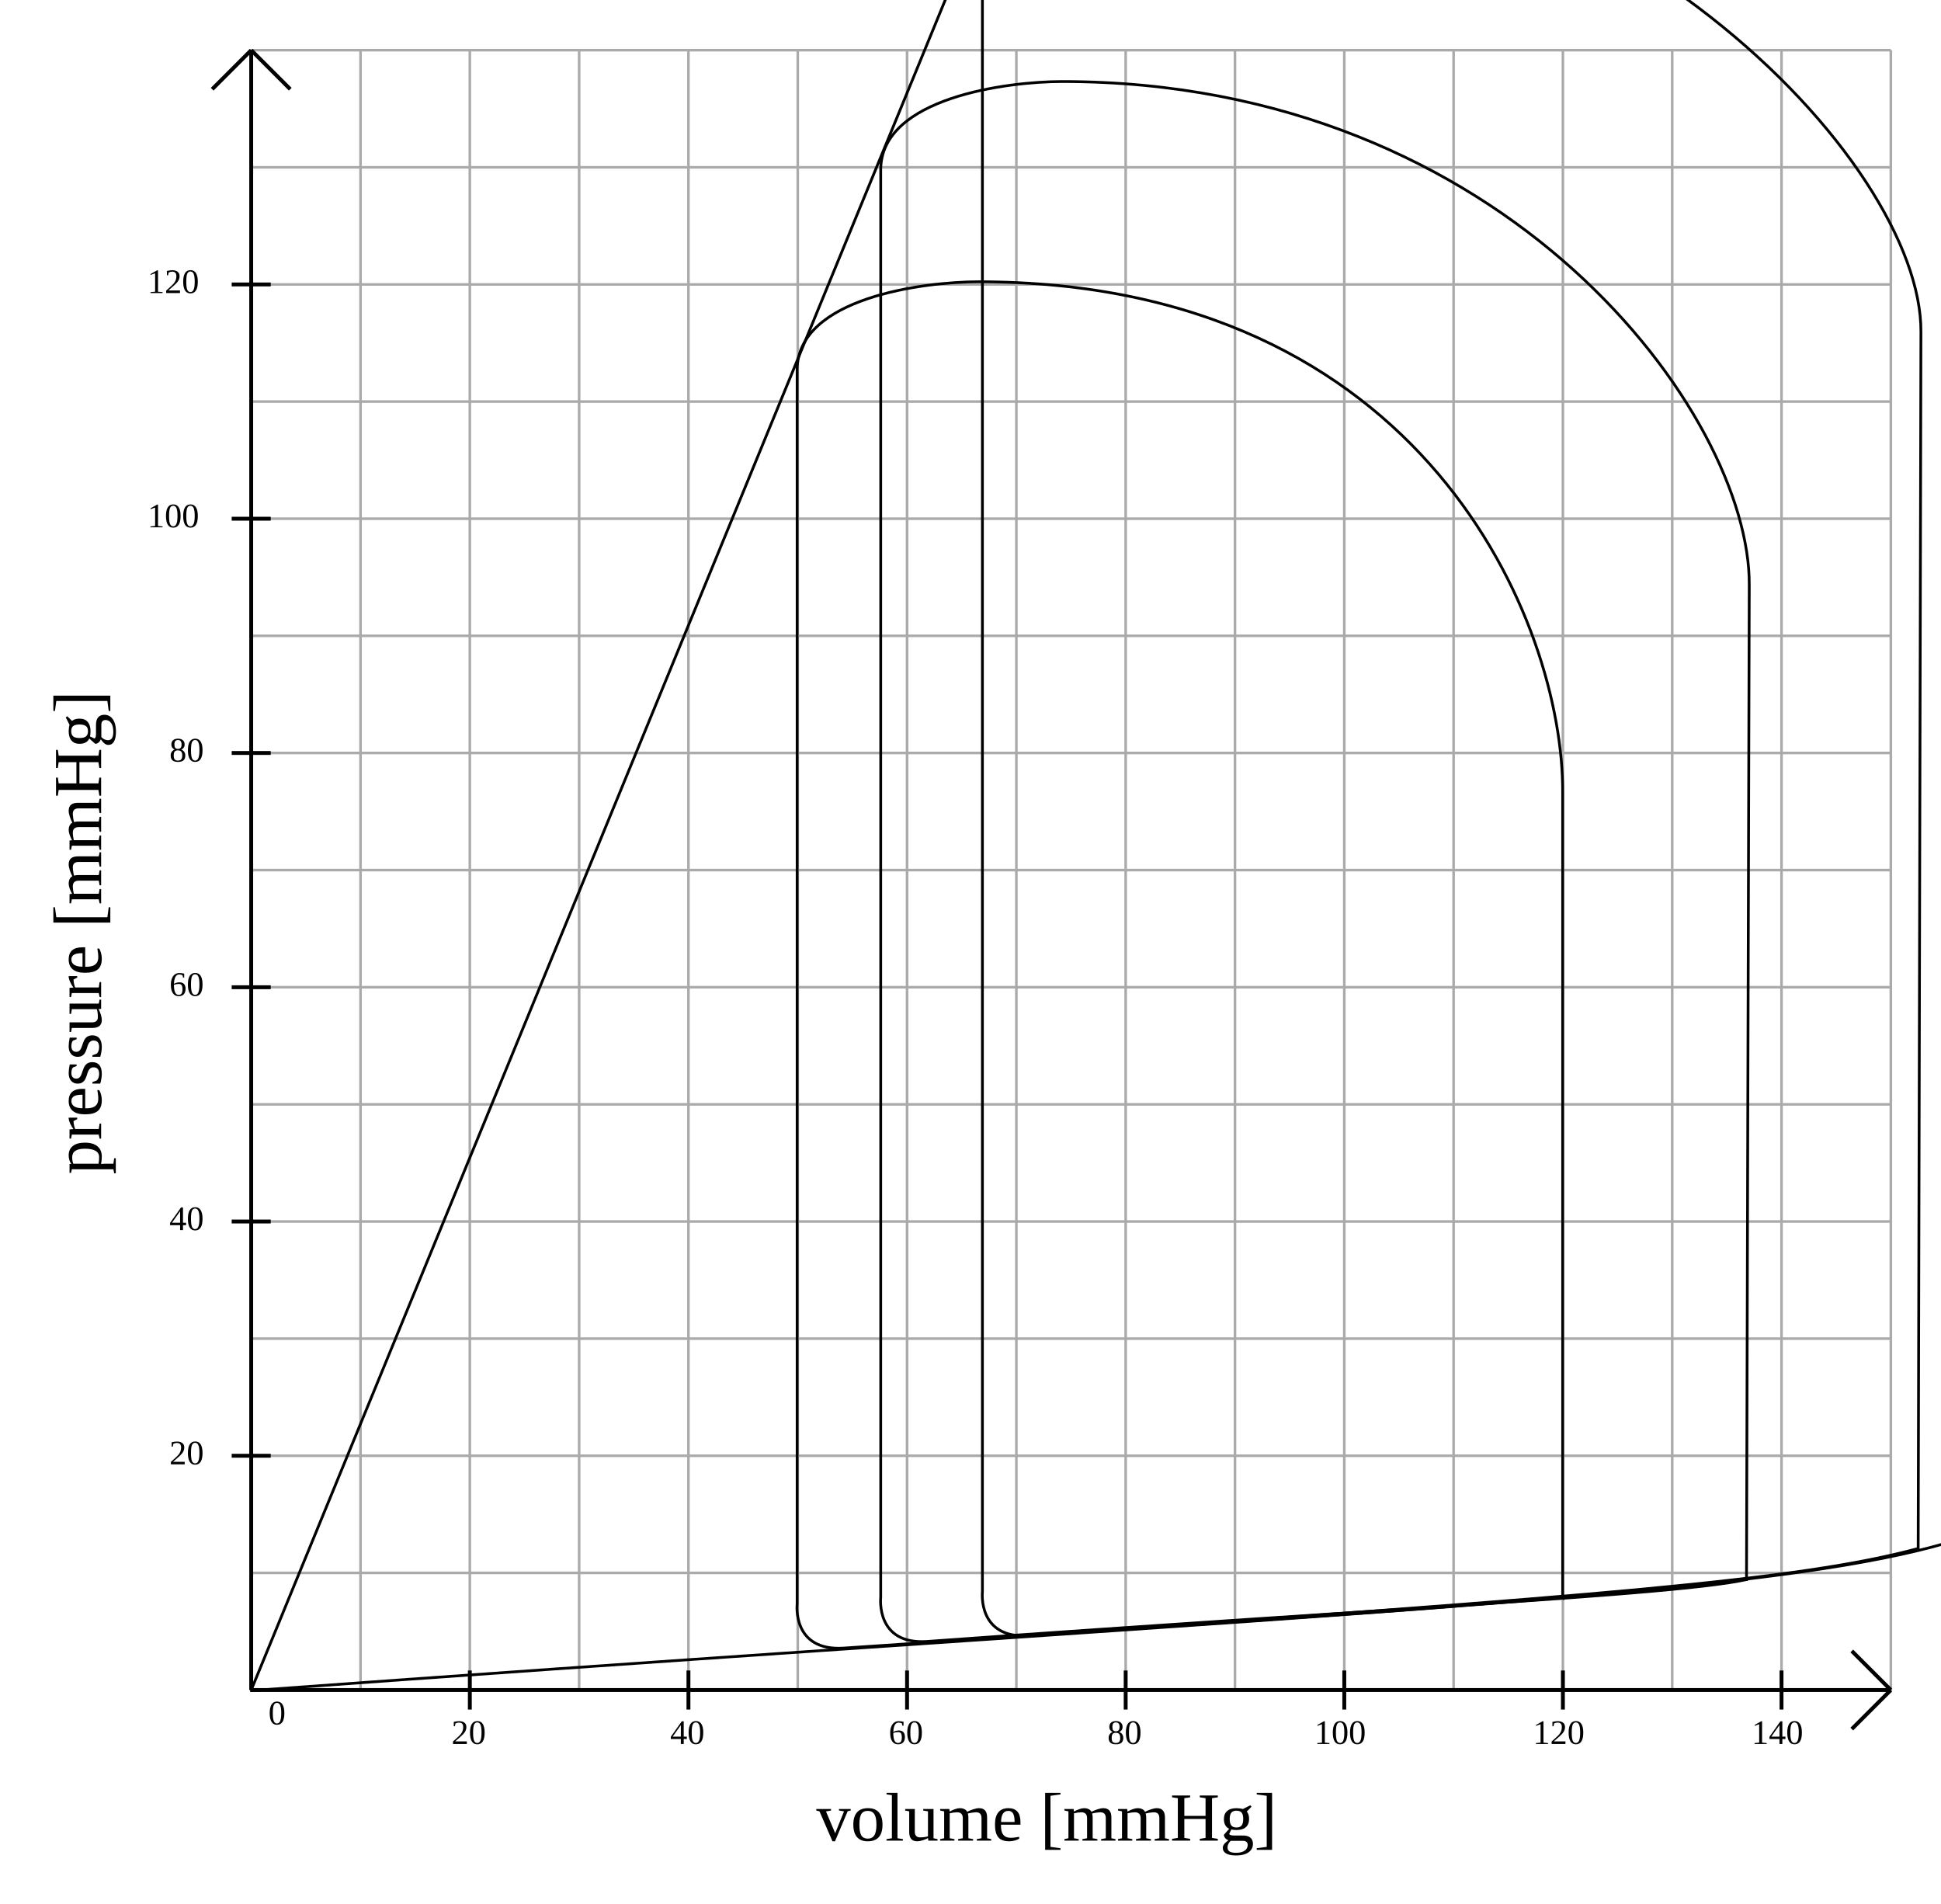
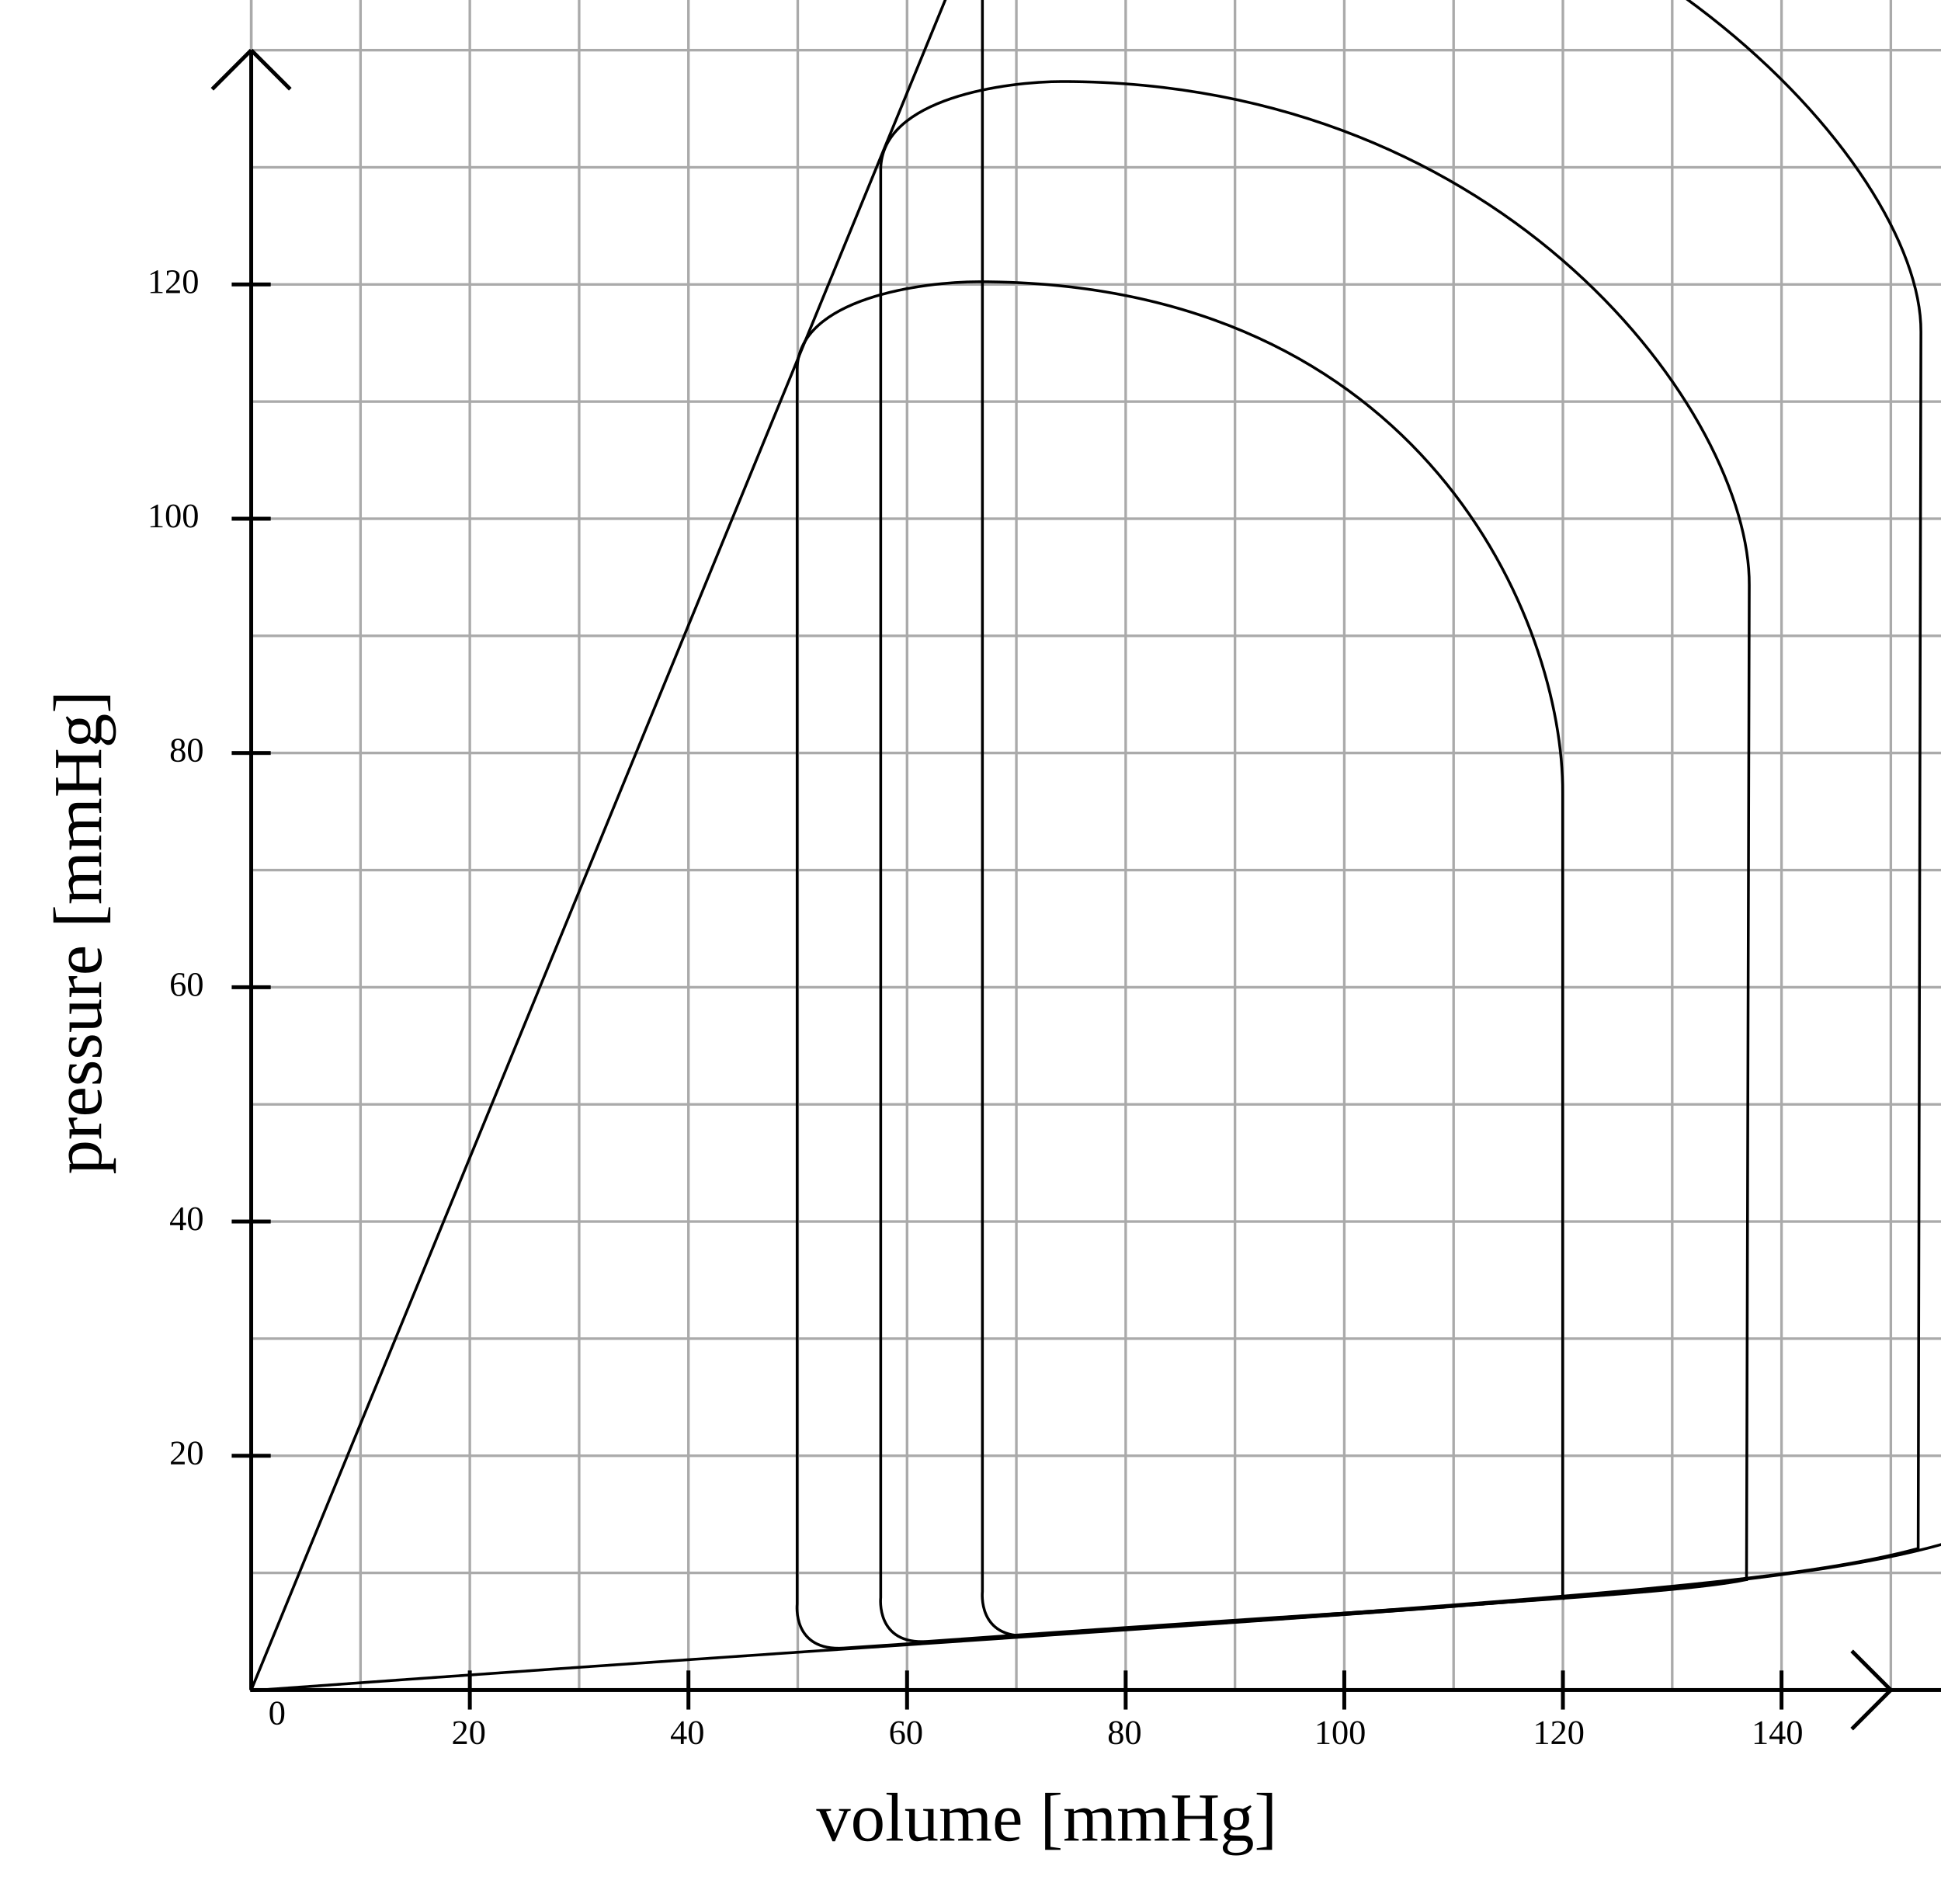
<svg xmlns="http://www.w3.org/2000/svg" width="198.88mm" height="195.036mm" viewBox="-35.433 -35.433 704.692 691.074" version="1.1" id="svg4968">
  <defs id="defs5108" />
  <g id="layer1">
    <g id="g5654">
-       <line id="line4970" style="opacity:1;stroke:#aaaaaa;stroke-width:0.937" y2="578.057" x2="55.77" y1="-17.219" x1="55.77" />
-       <line id="line4972" style="opacity:1;stroke:#aaaaaa;stroke-width:0.937" y2="578.057" x2="95.455" y1="-17.219" x1="95.455" />
-       <line id="line4974" style="opacity:1;stroke:#aaaaaa;stroke-width:0.937" y2="578.057" x2="135.14" y1="-17.219" x1="135.14" />
-       <line id="line4976" style="opacity:1;stroke:#aaaaaa;stroke-width:0.937" y2="578.057" x2="174.825" y1="-17.219" x1="174.825" />
-       <line id="line4978" style="opacity:1;stroke:#aaaaaa;stroke-width:0.937" y2="578.057" x2="214.51" y1="-17.219" x1="214.51" />
-       <line id="line4980" style="opacity:1;stroke:#aaaaaa;stroke-width:0.937" y2="578.057" x2="254.195" y1="-17.219" x1="254.195" />
-       <line id="line4982" style="opacity:1;stroke:#aaaaaa;stroke-width:0.937" y2="578.057" x2="293.88" y1="-17.219" x1="293.88" />
-       <line id="line4984" style="opacity:1;stroke:#aaaaaa;stroke-width:0.937" y2="578.057" x2="333.565" y1="-17.219" x1="333.565" />
-       <line id="line4986" style="opacity:1;stroke:#aaaaaa;stroke-width:0.937" y2="578.057" x2="373.25" y1="-17.219" x1="373.25" />
-       <line id="line4988" style="opacity:1;stroke:#aaaaaa;stroke-width:0.937" y2="578.057" x2="412.935" y1="-17.219" x1="412.935" />
-       <line id="line4990" style="opacity:1;stroke:#aaaaaa;stroke-width:0.937" y2="578.057" x2="452.62" y1="-17.219" x1="452.62" />
-       <line id="line4992" style="opacity:1;stroke:#aaaaaa;stroke-width:0.937" y2="578.057" x2="492.305" y1="-17.219" x1="492.305" />
-       <line id="line4994" style="opacity:1;stroke:#aaaaaa;stroke-width:0.937" y2="578.057" x2="531.99" y1="-17.219" x1="531.99" />
-       <line id="line4996" style="opacity:1;stroke:#aaaaaa;stroke-width:0.937" y2="578.057" x2="571.676" y1="-17.219" x1="571.676" />
-       <line id="line4998" style="opacity:1;stroke:#aaaaaa;stroke-width:0.937" y2="578.057" x2="611.361" y1="-17.219" x1="611.361" />
-       <line id="line5000" style="opacity:1;stroke:#aaaaaa;stroke-width:0.937" y2="578.057" x2="651.046" y1="-17.219" x1="651.046" />
-       <line id="line5002" style="opacity:1;stroke:#aaaaaa;stroke-width:0.937" y2="578.057" x2="55.77" y1="-17.219" x1="55.77" />
-       <line id="line5004" style="opacity:1;stroke:#aaaaaa;stroke-width:0.937" y2="578.057" x2="651.046" y1="578.057" x1="55.77" />
-       <line id="line5006" style="opacity:1;stroke:#aaaaaa;stroke-width:0.937" y2="578.057" x2="651.046" y1="578.057" x1="55.77" />
-       <line id="line5008" style="opacity:1;stroke:#aaaaaa;stroke-width:0.937" y2="535.537" x2="651.046" y1="535.537" x1="55.77" />
-       <line id="line5010" style="opacity:1;stroke:#aaaaaa;stroke-width:0.937" y2="493.017" x2="651.046" y1="493.017" x1="55.77" />
-       <line id="line5012" style="opacity:1;stroke:#aaaaaa;stroke-width:0.937" y2="450.498" x2="651.046" y1="450.498" x1="55.77" />
-       <line id="line5014" style="opacity:1;stroke:#aaaaaa;stroke-width:0.937" y2="407.978" x2="651.046" y1="407.978" x1="55.77" />
-       <line id="line5016" style="opacity:1;stroke:#aaaaaa;stroke-width:0.937" y2="365.458" x2="651.046" y1="365.458" x1="55.77" />
-       <line id="line5018" style="opacity:1;stroke:#aaaaaa;stroke-width:0.937" y2="322.938" x2="651.046" y1="322.938" x1="55.77" />
-       <line id="line5020" style="opacity:1;stroke:#aaaaaa;stroke-width:0.937" y2="280.419" x2="651.046" y1="280.419" x1="55.77" />
-       <line id="line5022" style="opacity:1;stroke:#aaaaaa;stroke-width:0.937" y2="237.899" x2="651.046" y1="237.899" x1="55.77" />
-       <line id="line5024" style="opacity:1;stroke:#aaaaaa;stroke-width:0.937" y2="195.379" x2="651.046" y1="195.379" x1="55.77" />
-       <line id="line5026" style="opacity:1;stroke:#aaaaaa;stroke-width:0.937" y2="152.86" x2="651.046" y1="152.86" x1="55.77" />
-       <line id="line5028" style="opacity:1;stroke:#aaaaaa;stroke-width:0.937" y2="110.34" x2="651.046" y1="110.34" x1="55.77" />
-       <line id="line5030" style="opacity:1;stroke:#aaaaaa;stroke-width:0.937" y2="67.82" x2="651.046" y1="67.82" x1="55.77" />
-       <line id="line5032" style="opacity:1;stroke:#aaaaaa;stroke-width:0.937" y2="25.301" x2="651.046" y1="25.301" x1="55.77" />
-       <line id="line5034" style="opacity:1;stroke:#aaaaaa;stroke-width:0.937" y2="-17.219" x2="651.046" y1="-17.219" x1="55.77" />
-       <line id="line5036" style="opacity:1;stroke:#000000;stroke-width:1.406" y2="578.057" x2="651.046" y1="578.057" x1="55.77" />
+       <line id="line4970" style="opacity:1;stroke:#aaaaaa;stroke-width:0.937" y2="578.057" x2="55.77" y1="-144.778" x1="55.77" />
+       <line id="line4972" style="opacity:1;stroke:#aaaaaa;stroke-width:0.937" y2="578.057" x2="95.455" y1="-144.778" x1="95.455" />
+       <line id="line4974" style="opacity:1;stroke:#aaaaaa;stroke-width:0.937" y2="578.057" x2="135.14" y1="-144.778" x1="135.14" />
+       <line id="line4976" style="opacity:1;stroke:#aaaaaa;stroke-width:0.937" y2="578.057" x2="174.825" y1="-144.778" x1="174.825" />
+       <line id="line4978" style="opacity:1;stroke:#aaaaaa;stroke-width:0.937" y2="578.057" x2="214.51" y1="-144.778" x1="214.51" />
+       <line id="line4980" style="opacity:1;stroke:#aaaaaa;stroke-width:0.937" y2="578.057" x2="254.195" y1="-144.778" x1="254.195" />
+       <line id="line4982" style="opacity:1;stroke:#aaaaaa;stroke-width:0.937" y2="578.057" x2="293.88" y1="-144.778" x1="293.88" />
+       <line id="line4984" style="opacity:1;stroke:#aaaaaa;stroke-width:0.937" y2="578.057" x2="333.565" y1="-144.778" x1="333.565" />
+       <line id="line4986" style="opacity:1;stroke:#aaaaaa;stroke-width:0.937" y2="578.057" x2="373.25" y1="-144.778" x1="373.25" />
+       <line id="line4988" style="opacity:1;stroke:#aaaaaa;stroke-width:0.937" y2="578.057" x2="412.935" y1="-144.778" x1="412.935" />
+       <line id="line4990" style="opacity:1;stroke:#aaaaaa;stroke-width:0.937" y2="578.057" x2="452.62" y1="-144.778" x1="452.62" />
+       <line id="line4992" style="opacity:1;stroke:#aaaaaa;stroke-width:0.937" y2="578.057" x2="492.305" y1="-144.778" x1="492.305" />
+       <line id="line4994" style="opacity:1;stroke:#aaaaaa;stroke-width:0.937" y2="578.057" x2="531.99" y1="-144.778" x1="531.99" />
+       <line id="line4996" style="opacity:1;stroke:#aaaaaa;stroke-width:0.937" y2="578.057" x2="571.676" y1="-144.778" x1="571.676" />
+       <line id="line4998" style="opacity:1;stroke:#aaaaaa;stroke-width:0.937" y2="578.057" x2="611.361" y1="-144.778" x1="611.361" />
+       <line id="line5000" style="opacity:1;stroke:#aaaaaa;stroke-width:0.937" y2="578.057" x2="651.046" y1="-144.778" x1="651.046" />
+       <line id="line5002" style="opacity:1;stroke:#aaaaaa;stroke-width:0.937" y2="578.057" x2="55.77" y1="-144.778" x1="55.77" />
+       <line id="line5004" style="opacity:1;stroke:#aaaaaa;stroke-width:0.937" y2="578.057" x2="730.416" y1="578.057" x1="55.77" />
+       <line id="line5006" style="opacity:1;stroke:#aaaaaa;stroke-width:0.937" y2="578.057" x2="730.416" y1="578.057" x1="55.77" />
+       <line id="line5008" style="opacity:1;stroke:#aaaaaa;stroke-width:0.937" y2="535.537" x2="730.416" y1="535.537" x1="55.77" />
+       <line id="line5010" style="opacity:1;stroke:#aaaaaa;stroke-width:0.937" y2="493.017" x2="730.416" y1="493.017" x1="55.77" />
+       <line id="line5012" style="opacity:1;stroke:#aaaaaa;stroke-width:0.937" y2="450.498" x2="730.416" y1="450.498" x1="55.77" />
+       <line id="line5014" style="opacity:1;stroke:#aaaaaa;stroke-width:0.937" y2="407.978" x2="730.416" y1="407.978" x1="55.77" />
+       <line id="line5016" style="opacity:1;stroke:#aaaaaa;stroke-width:0.937" y2="365.458" x2="730.416" y1="365.458" x1="55.77" />
+       <line id="line5018" style="opacity:1;stroke:#aaaaaa;stroke-width:0.937" y2="322.938" x2="730.416" y1="322.938" x1="55.77" />
+       <line id="line5020" style="opacity:1;stroke:#aaaaaa;stroke-width:0.937" y2="280.419" x2="730.416" y1="280.419" x1="55.77" />
+       <line id="line5022" style="opacity:1;stroke:#aaaaaa;stroke-width:0.937" y2="237.899" x2="730.416" y1="237.899" x1="55.77" />
+       <line id="line5024" style="opacity:1;stroke:#aaaaaa;stroke-width:0.937" y2="195.379" x2="730.416" y1="195.379" x1="55.77" />
+       <line id="line5026" style="opacity:1;stroke:#aaaaaa;stroke-width:0.937" y2="152.86" x2="730.416" y1="152.86" x1="55.77" />
+       <line id="line5028" style="opacity:1;stroke:#aaaaaa;stroke-width:0.937" y2="110.34" x2="730.416" y1="110.34" x1="55.77" />
+       <line id="line5030" style="opacity:1;stroke:#aaaaaa;stroke-width:0.937" y2="67.82" x2="730.416" y1="67.82" x1="55.77" />
+       <line id="line5032" style="opacity:1;stroke:#aaaaaa;stroke-width:0.937" y2="25.301" x2="730.416" y1="25.301" x1="55.77" />
+       <line id="line5034" style="opacity:1;stroke:#aaaaaa;stroke-width:0.937" y2="-17.219" x2="730.416" y1="-17.219" x1="55.77" />
+       <line id="line5036" style="opacity:1;stroke:#000000;stroke-width:1.406" y2="578.057" x2="730.416" y1="578.057" x1="55.77" />
      <line id="line5038" style="opacity:1;stroke:#000000;stroke-width:1.406" y2="592.23" x2="636.872" y1="578.057" x1="651.046" />
      <line id="line5040" style="opacity:1;stroke:#000000;stroke-width:1.406" y2="563.883" x2="636.872" y1="578.057" x1="651.046" />
      <text id="text5042" style="font-size:25px;fill:#000000" y="632.724" x="260.917">volume [mmHg]</text>
      <line id="line5044" style="opacity:1;stroke:#000000;stroke-width:1.406" y2="570.97" x2="135.14" y1="585.143" x1="135.14" />
      <text id="text5046" style="font-size:12.5px;fill:#000000" y="597.643" x="128.486">20</text>
      <line id="line5048" style="opacity:1;stroke:#000000;stroke-width:1.406" y2="570.97" x2="214.51" y1="585.143" x1="214.51" />
      <text id="text5050" style="font-size:12.5px;fill:#000000" y="597.643" x="207.856">40</text>
      <line id="line5052" style="opacity:1;stroke:#000000;stroke-width:1.406" y2="570.97" x2="293.88" y1="585.143" x1="293.88" />
      <text id="text5054" style="font-size:12.5px;fill:#000000" y="597.643" x="287.226">60</text>
      <line id="line5056" style="opacity:1;stroke:#000000;stroke-width:1.406" y2="570.97" x2="373.25" y1="585.143" x1="373.25" />
      <text id="text5058" style="font-size:12.5px;fill:#000000" y="597.643" x="366.596">80</text>
      <line id="line5060" style="opacity:1;stroke:#000000;stroke-width:1.406" y2="570.97" x2="452.62" y1="585.143" x1="452.62" />
      <text id="text5062" style="font-size:12.5px;fill:#000000" y="597.643" x="441.732">100</text>
      <line id="line5064" style="opacity:1;stroke:#000000;stroke-width:1.406" y2="570.97" x2="531.99" y1="585.143" x1="531.99" />
      <text id="text5066" style="font-size:12.5px;fill:#000000" y="597.643" x="521.102">120</text>
      <line id="line5068" style="opacity:1;stroke:#000000;stroke-width:1.406" y2="570.97" x2="611.361" y1="585.143" x1="611.361" />
      <text id="text5070" style="font-size:12.5px;fill:#000000" y="597.643" x="600.473">140</text>
      <line id="line5072" style="opacity:1;stroke:#000000;stroke-width:1.406" y2="-17.219" x2="55.77" y1="578.057" x1="55.77" />
      <line id="line5074" style="opacity:1;stroke:#000000;stroke-width:1.406" y2="-3.046" x2="69.943" y1="-17.219" x1="55.77" />
      <line id="line5076" style="opacity:1;stroke:#000000;stroke-width:1.406" y2="-3.046" x2="41.597" y1="-17.219" x1="55.77" />
      <text transform="matrix(0,-1,1,0,0,0)" id="text5078" style="font-size:25px;fill:#000000" y="1.278" x="-390.885">pressure [mmHg]</text>
      <line id="line5080" style="opacity:1;stroke:#000000;stroke-width:1.406" y2="67.82" x2="48.683" y1="67.82" x1="62.857" />
      <text id="text5082" style="font-size:12.5px;fill:#000000" y="70.945" x="18.102">120</text>
      <line id="line5084" style="opacity:1;stroke:#000000;stroke-width:1.406" y2="152.86" x2="48.683" y1="152.86" x1="62.857" />
      <text id="text5086" style="font-size:12.5px;fill:#000000" y="155.985" x="18.102">100</text>
      <line id="line5088" style="opacity:1;stroke:#000000;stroke-width:1.406" y2="237.899" x2="48.683" y1="237.899" x1="62.857" />
      <text id="text5090" style="font-size:12.5px;fill:#000000" y="241.024" x="26.061">80</text>
      <line id="line5092" style="opacity:1;stroke:#000000;stroke-width:1.406" y2="322.939" x2="48.683" y1="322.939" x1="62.857" />
      <text id="text5094" style="font-size:12.5px;fill:#000000" y="326.064" x="26.061">60</text>
      <line id="line5096" style="opacity:1;stroke:#000000;stroke-width:1.406" y2="407.978" x2="48.683" y1="407.978" x1="62.857" />
      <text id="text5098" style="font-size:12.5px;fill:#000000" y="411.103" x="26.061">40</text>
      <line id="line5100" style="opacity:1;stroke:#000000;stroke-width:1.406" y2="493.017" x2="48.683" y1="493.017" x1="62.857" />
      <text id="text5102" style="font-size:12.5px;fill:#000000" y="496.142" x="26.061">20</text>
      <text id="text5104" style="font-size:12.5px;fill:#000000" y="590.557" x="62.02">0</text>
-       <line x1="55.77" y1="-59.739" x2="651.046" y2="-59.739" style="opacity:1;stroke:#aaaaaa;stroke-width:0.937" id="line5810" />
-       <line x1="55.77" y1="-102.258" x2="651.046" y2="-102.258" style="opacity:1;stroke:#aaaaaa;stroke-width:0.937" id="line5812" />
-       <line x1="55.77" y1="-144.778" x2="651.046" y2="-144.778" style="opacity:1;stroke:#aaaaaa;stroke-width:0.937" id="line5814" />
-       <line x1="690.731" y1="-17.219" x2="690.731" y2="578.057" style="opacity:1;stroke:#aaaaaa;stroke-width:0.937" id="line5832" />
-       <line x1="730.416" y1="-17.219" x2="730.416" y2="578.057" style="opacity:1;stroke:#aaaaaa;stroke-width:0.937" id="line5834" />
+       <line x1="55.77" y1="-59.739" x2="730.416" y2="-59.739" style="opacity:1;stroke:#aaaaaa;stroke-width:0.937" id="line5810" />
+       <line x1="55.77" y1="-102.258" x2="730.416" y2="-102.258" style="opacity:1;stroke:#aaaaaa;stroke-width:0.937" id="line5812" />
+       <line x1="55.77" y1="-144.778" x2="730.416" y2="-144.778" style="opacity:1;stroke:#aaaaaa;stroke-width:0.937" id="line5814" />
+       <line x1="690.731" y1="-144.778" x2="690.731" y2="578.057" style="opacity:1;stroke:#aaaaaa;stroke-width:0.937" id="line5832" />
+       <line x1="730.416" y1="-144.778" x2="730.416" y2="578.057" style="opacity:1;stroke:#aaaaaa;stroke-width:0.937" id="line5834" />
    </g>
  </g>
  <g id="layer2">
    <path style="fill:none;fill-rule:evenodd;stroke:#000000;stroke-width:1px;stroke-linecap:butt;stroke-linejoin:miter;stroke-opacity:1" d="m 531.903,544.369 0,-291.901 c 0.416,-61.64 -50.283,-185.619 -212.065,-185.619 -19.915,0 -65.678,5.838 -65.865,31.934 l 0,448.08 c 0,0 -1.954,17.227 16.965,15.967 236.015,-15.718 200.23,-13.534 260.964,-18.462 z" id="path5652" />
    <path style="fill:none;fill-rule:evenodd;stroke:#000000;stroke-width:1px;stroke-linecap:butt;stroke-linejoin:miter;stroke-opacity:1" d="M 55.77,578.056 347.657,-132.615" id="path5798" />
    <path id="path5800" d="M 598.648,537.967 599.646,176.962 C 600.062,115.322 511.963,-5.834 350.181,-5.834 c -19.915,0 -65.678,5.838 -65.865,31.934 l 0,518.354 c 0,0 -1.947,17.33 16.965,15.967 173.144,-12.474 270.812,-16.777 297.366,-22.454 z" style="fill:none;fill-rule:evenodd;stroke:#000000;stroke-width:1px;stroke-linecap:butt;stroke-linejoin:miter;stroke-opacity:1" />
    <path style="fill:none;fill-rule:evenodd;stroke:#000000;stroke-width:1px;stroke-linecap:butt;stroke-linejoin:miter;stroke-opacity:1" d="M 660.976,526.677 661.974,85.076 C 662.39,23.436 548.887,-97.72 387.105,-97.72 c -19.915,0 -65.865,12.807 -65.865,31.934 l 0,608.123 c 0,0 -1.949,17.295 16.965,15.967 205.96,-14.456 279.175,-19.892 322.77,-31.627 z" id="path5802" />
    <path style="fill:none;fill-rule:evenodd;stroke:#000000;stroke-width:1px;stroke-linecap:butt;stroke-linejoin:miter;stroke-opacity:1" d="M 55.381,578.299 C 680.099,532.892 703.471,546.872 734.487,465.031" id="path5806" />
  </g>
</svg>
